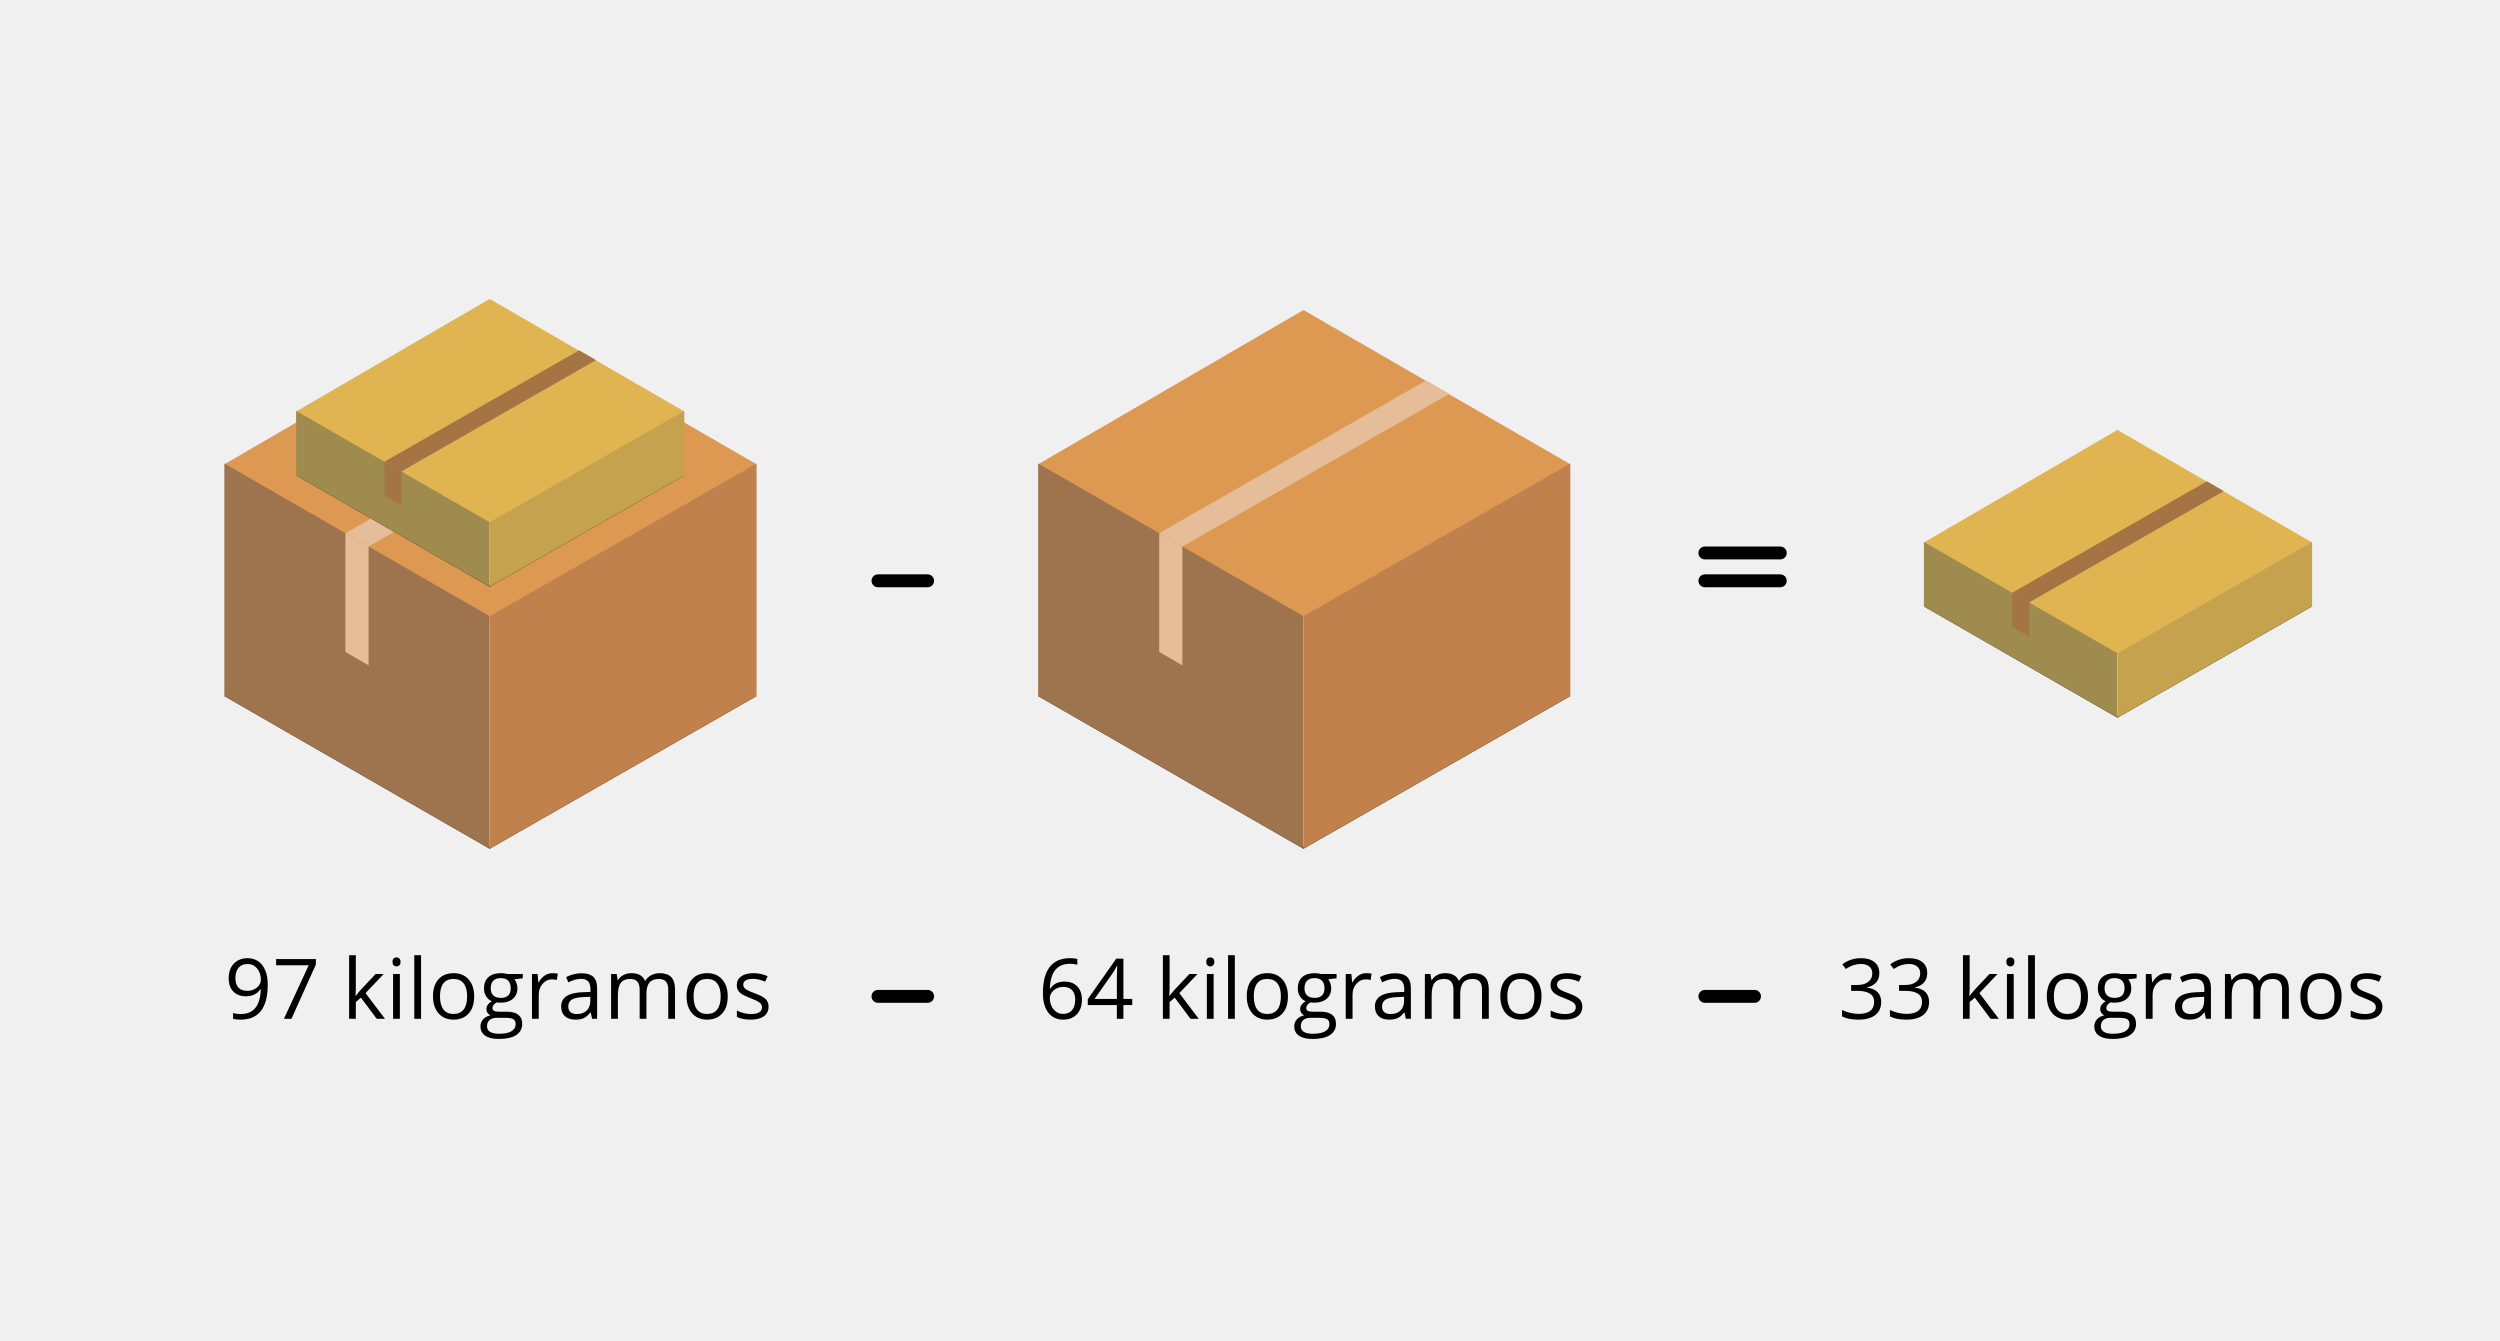
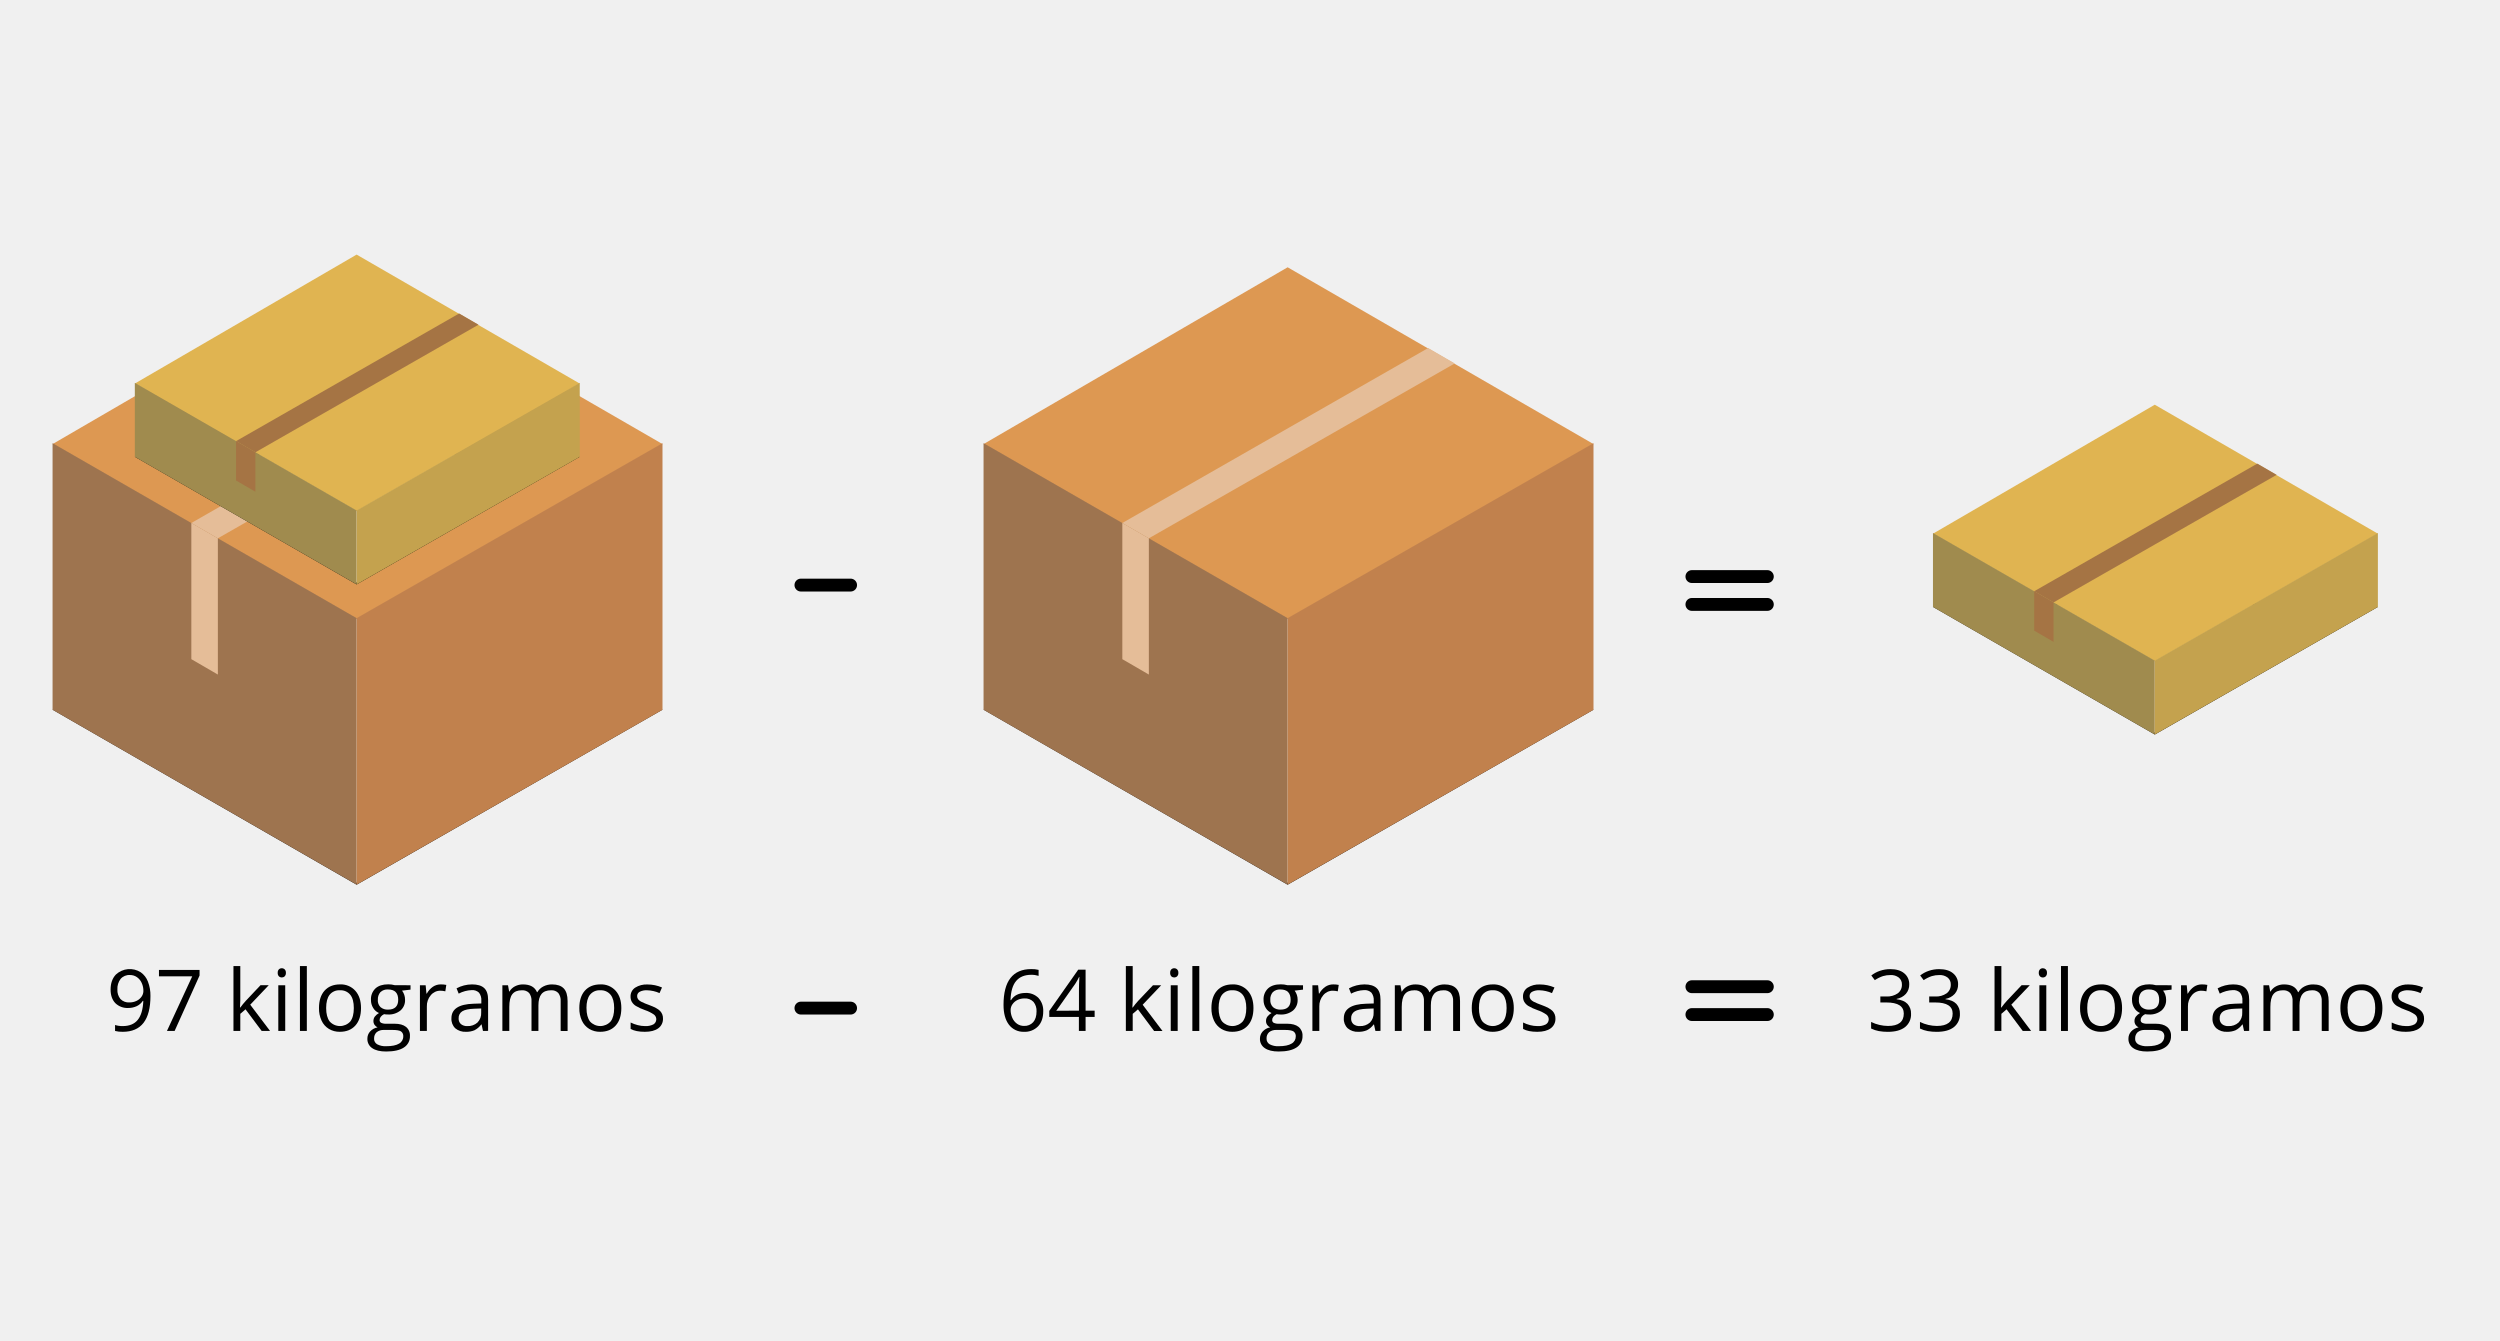
<svg xmlns="http://www.w3.org/2000/svg" id="Layer_2" data-name="Layer 2" viewBox="0 0 1492 800">
  <defs>
-     <style>.cls-1{fill:#fff;}.cls-2{fill:#dd9852;}.cls-3{fill:#9e744f;}.cls-4{fill:#c1814d;}.cls-5{fill:#e5bd98;}.cls-6{fill:#e0b451;}.cls-7{fill:#a08b4e;}.cls-8{fill:#c4a24e;}.cls-9{fill:#a57444;}.cls-10{font-size:50px;font-family:OpenSans-Regular, Open Sans;}</style>
+     <style>.cls-1{fill:#fff;}.cls-2{fill:#dd9852;}.cls-3{fill:#9e744f;}.cls-4{fill:#c1814d;}.cls-5{fill:#e5bd98;}.cls-6{fill:#e0b451;}.cls-7{fill:#a08b4e;}.cls-8{fill:#c4a24e;}.cls-9{fill:#a57444;}</style>
  </defs>
-   <polygon class="cls-1" points="134.9 415.41 295.96 325.44 450.51 415.4 292.23 505.94 134.9 415.41" />
-   <path d="M296,326l153.56,89.37-157.27,90L135.92,415.41,296,326m0-1.15L133.89,415.4l158.34,91.12L451.51,415.4,296,324.87Z" />
-   <polygon class="cls-2" points="451.51 277.08 292.23 368.2 133.89 277.08 292.23 185.02 451.51 277.08" />
-   <polygon class="cls-3" points="292.23 506.52 133.89 415.45 133.89 276.61 292.23 367.73 292.23 506.52" />
-   <polygon class="cls-4" points="292.23 506.52 451.51 415.45 451.51 276.61 292.23 367.73 292.23 506.52" />
-   <polygon class="cls-5" points="219.97 326.16 379.24 235.09 365.43 227.06 206.15 318.18 219.97 326.16" />
-   <polygon class="cls-5" points="219.97 326.16 219.97 397.11 206.15 389.09 206.15 318.18 219.97 326.16" />
-   <polygon class="cls-1" points="178.51 284.15 294.96 280.92 406.61 284.15 292.23 349.58 178.51 284.15" />
-   <path d="M294.94,281.42l109.88,3.17L292.23,349,180.29,284.6l114.65-3.18m0-1L176.72,283.7l115.5,66.46L408.41,283.7l-113.47-3.28Z" />
-   <polygon class="cls-6" points="408.4 245.56 292.23 312.03 176.72 245.56 292.23 178.41 408.4 245.56" />
-   <polygon class="cls-7" points="292.23 350.16 176.72 283.73 176.72 245.22 292.23 311.68 292.23 350.16" />
-   <polygon class="cls-8" points="292.23 350.16 408.4 283.73 408.4 245.22 292.23 311.68 292.23 350.16" />
-   <polygon class="cls-9" points="239.51 281.36 355.69 214.93 345.61 209.08 229.43 275.54 239.51 281.36" />
-   <polygon class="cls-9" points="239.51 281.36 239.51 301.92 229.43 296.06 229.43 275.54 239.51 281.36" />
-   <polygon class="cls-1" points="620.57 415.41 781.62 325.44 936.17 415.4 777.9 505.94 620.57 415.41" />
-   <path d="M781.62,326l153.55,89.37-157.27,90L621.58,415.41l160-89.39m0-1.15L619.55,415.4,777.9,506.52,937.17,415.4,781.63,324.87Z" />
-   <polygon class="cls-2" points="937.17 277.08 777.9 368.2 619.55 277.08 777.9 185.02 937.17 277.08" />
-   <polygon class="cls-3" points="777.9 506.52 619.55 415.45 619.55 276.61 777.9 367.73 777.9 506.52" />
-   <polygon class="cls-4" points="777.9 506.52 937.17 415.45 937.17 276.61 777.9 367.73 777.9 506.52" />
-   <polygon class="cls-5" points="705.64 326.16 864.91 235.09 851.09 227.06 691.82 318.18 705.64 326.16" />
-   <polygon class="cls-5" points="705.64 326.16 705.64 397.11 691.82 389.09 691.82 318.18 705.64 326.16" />
-   <polygon class="cls-1" points="1149.97 362.33 1266.42 359.1 1378.08 362.32 1263.69 427.76 1149.97 362.33" />
-   <path d="M1266.41,359.6l109.88,3.17-112.6,64.42-111.93-64.41,114.65-3.18m0-1-118.22,3.28,115.5,66.46,116.18-66.46-113.46-3.28Z" />
-   <polygon class="cls-6" points="1379.87 323.74 1263.69 390.21 1148.19 323.74 1263.69 256.59 1379.87 323.74" />
-   <polygon class="cls-7" points="1263.69 428.34 1148.19 361.91 1148.19 323.4 1263.69 389.86 1263.69 428.34" />
-   <polygon class="cls-8" points="1263.69 428.34 1379.87 361.91 1379.87 323.4 1263.69 389.86 1263.69 428.34" />
-   <polygon class="cls-9" points="1210.98 359.54 1327.16 293.11 1317.08 287.25 1200.9 353.72 1210.98 359.54" />
-   <polygon class="cls-9" points="1210.98 359.54 1210.98 380.09 1200.9 374.24 1200.9 353.72 1210.98 359.54" />
-   <text class="cls-10" transform="translate(133.89 608.04)">97 kilogramos</text>
-   <text class="cls-10" transform="translate(619.55 608.04)">64 kilogramos</text>
-   <text class="cls-10" transform="translate(1097.03 608.04)">33 kilogramos</text>
-   <rect x="520.13" y="342.78" width="37.33" height="7.7" rx="3.85" ry="3.85" />
-   <rect x="520.13" y="590.78" width="37.33" height="7.7" rx="3.85" ry="3.85" />
-   <rect x="1013.62" y="342.78" width="52.7" height="7.7" rx="3.85" ry="3.85" />
-   <rect x="1013.62" y="590.78" width="37.33" height="7.7" rx="3.85" ry="3.85" />
-   <rect x="1013.62" y="326.16" width="52.7" height="7.7" rx="3.85" ry="3.85" />
+   <polygon class="cls-1" points="32.38 423.55 217.11 320.36 394.38 423.54 212.85 527.4 32.38 423.55" />
+   <path d="M217.11,320.94l176.27,102.6L212.85,526.82,33.4,423.56,217.11,320.94m0-1.15L31.37,423.54,212.84,528,395.38,423.54,217.12,319.79Z" />
+   <polygon class="cls-2" points="395.38 265.02 212.84 369.45 31.37 265.02 212.84 159.51 395.38 265.02" />
+   <polygon class="cls-3" points="212.84 527.97 31.37 423.6 31.37 264.48 212.84 368.91 212.84 527.97" />
+   <polygon class="cls-4" points="212.84 527.97 395.38 423.6 395.38 264.48 212.84 368.91 212.84 527.97" />
+   <polygon class="cls-5" points="130.02 321.26 312.56 216.89 296.73 207.69 114.19 312.12 130.02 321.26" />
+   <polygon class="cls-5" points="130.02 321.26 130.02 402.58 114.19 393.39 114.19 312.12 130.02 321.26" />
+   <polygon class="cls-1" points="82.24 273.05 215.97 269.35 344.2 273.05 212.84 348.2 82.24 273.05" />
+   <path d="M216,269.85l126.46,3.65L212.84,347.62,84,273.5,216,269.85m0-1L80.46,272.6l132.37,76.18L346,272.6l-130-3.75Z" />
+   <polygon class="cls-6" points="345.99 228.9 212.83 305.07 80.46 228.9 212.83 151.94 345.99 228.9" />
+   <polygon class="cls-7" points="212.83 348.78 80.46 272.64 80.46 228.5 212.83 304.68 212.83 348.78" />
+   <polygon class="cls-8" points="212.83 348.78 345.99 272.64 345.99 228.5 212.83 304.68 212.83 348.78" />
+   <polygon class="cls-9" points="152.42 269.93 285.57 193.79 274.02 187.08 140.87 263.26 152.42 269.93" />
+   <polygon class="cls-9" points="152.42 269.93 152.42 293.48 140.87 286.77 140.87 263.26 152.42 269.93" />
+   <polygon class="cls-1" points="588 423.55 772.73 320.36 950 423.54 768.46 527.4 588 423.55" />
+   <path d="M772.72,320.94,949,423.54,768.46,526.82,589,423.56,772.72,320.94m0-1.15L587,423.54,768.46,528,951,423.54,772.73,319.79Z" />
+   <polygon class="cls-2" points="951 265.02 768.46 369.45 586.98 265.02 768.46 159.51 951 265.02" />
+   <polygon class="cls-3" points="768.46 527.97 586.98 423.6 586.98 264.48 768.46 368.91 768.46 527.97" />
+   <polygon class="cls-4" points="768.46 527.97 951 423.6 951 264.48 768.46 368.91 768.46 527.97" />
+   <polygon class="cls-5" points="685.64 321.26 868.18 216.89 852.34 207.69 669.8 312.12 685.64 321.26" />
+   <polygon class="cls-5" points="685.64 321.26 685.64 402.58 669.8 393.39 669.8 312.12 685.64 321.26" />
+   <polygon class="cls-1" points="1155.37 362.65 1289.09 358.94 1417.33 362.65 1285.96 437.8 1155.37 362.65" />
+   <path d="M1289.08,359.45l126.45,3.65L1286,437.22l-128.8-74.12,131.92-3.65m0-1-135.49,3.76L1286,438.37l133.16-76.17-130-3.76Z" />
+   <polygon class="cls-6" points="1419.12 318.5 1285.96 394.67 1153.59 318.5 1285.96 241.53 1419.12 318.5" />
+   <polygon class="cls-7" points="1285.96 438.37 1153.59 362.24 1153.59 318.1 1285.96 394.28 1285.96 438.37" />
+   <polygon class="cls-8" points="1285.96 438.37 1419.12 362.24 1419.12 318.1 1285.96 394.28 1285.96 438.37" />
+   <polygon class="cls-9" points="1225.55 359.52 1358.7 283.39 1347.15 276.68 1214 352.85 1225.55 359.52" />
+   <polygon class="cls-9" points="1225.55 359.52 1225.55 383.08 1214 376.37 1214 352.85 1225.55 359.52" />
+   <path d="M89.79,594.41q0,21.38-16.54,21.37a16.92,16.92,0,0,1-4.58-.5v-3.56a14.7,14.7,0,0,0,4.53.65q6,0,9-3.7t3.33-11.34h-.3a9,9,0,0,1-3.64,3.15,11.7,11.7,0,0,1-5.1,1.08,10.25,10.25,0,0,1-7.67-2.89C67,596.75,66,594.06,66,590.6q0-5.67,3.17-9A12.13,12.13,0,0,1,84,580.26a12,12,0,0,1,4.28,5.55A22.73,22.73,0,0,1,89.79,594.41ZM77.54,581.89A6.82,6.82,0,0,0,72,584.18a9.58,9.58,0,0,0-1.94,6.37,8.31,8.31,0,0,0,1.79,5.64,6.88,6.88,0,0,0,5.46,2.06,9.51,9.51,0,0,0,4.17-.92,7.6,7.6,0,0,0,3-2.52,5.8,5.8,0,0,0,1.1-3.34,11.29,11.29,0,0,0-1-4.83,8.4,8.4,0,0,0-2.85-3.48A7.15,7.15,0,0,0,77.54,581.89Z" />
+   <path d="M99.63,615.28l15.09-32.6H94.87v-3.81H119.1v3.32l-14.89,33.09Z" />
+   <path d="M143.4,601.31a50.51,50.51,0,0,1,3.27-4l8.81-9.34h4.91l-11.06,11.63,11.83,15.66h-5l-9.63-12.9-3.12,2.69v10.21h-4.08V576.53h4.08v20.55c0,.91-.06,2.32-.19,4.23Z" />
+   <path d="M165.74,580.59a2.74,2.74,0,0,1,.7-2.08,2.43,2.43,0,0,1,1.74-.66,2.46,2.46,0,0,1,1.72.67,2.71,2.71,0,0,1,.72,2.07,2.75,2.75,0,0,1-.72,2.08,2.51,2.51,0,0,1-3.46,0A2.78,2.78,0,0,1,165.74,580.59Zm4.48,34.69h-4.13V588h4.13Z" />
+   <path d="M183.12,615.28H179V576.53h4.13Z" />
+   <path d="M215.45,601.61q0,6.67-3.37,10.42t-9.28,3.75a12.26,12.26,0,0,1-6.5-1.72,11.27,11.27,0,0,1-4.38-4.93,17,17,0,0,1-1.55-7.52q0-6.68,3.34-10.4t9.26-3.72a11.54,11.54,0,0,1,9.1,3.81Q215.45,595.11,215.45,601.61Zm-20.8,0c0,3.49.7,6.14,2.1,8a8.29,8.29,0,0,0,12.31,0q2.1-2.73,2.1-8t-2.1-7.91a7.38,7.38,0,0,0-6.21-2.7,7.28,7.28,0,0,0-6.13,2.67Q194.65,596.33,194.65,601.61Z" />
+   <path d="M245,588v2.61l-5.05.6a8.95,8.95,0,0,1,1.79,5.45,8,8,0,0,1-2.74,6.4,11,11,0,0,1-7.52,2.39,12.79,12.79,0,0,1-2.29-.19q-2.64,1.39-2.64,3.51a1.76,1.76,0,0,0,.92,1.65,6.67,6.67,0,0,0,3.16.54h4.83q4.44,0,6.81,1.87a6.46,6.46,0,0,1,2.38,5.42,7.74,7.74,0,0,1-3.63,6.91q-3.65,2.39-10.61,2.38-5.35,0-8.26-2a6.44,6.44,0,0,1-2.9-5.63,6.27,6.27,0,0,1,1.6-4.3,8,8,0,0,1,4.48-2.47,4.43,4.43,0,0,1-1.76-1.47,3.91,3.91,0,0,1-.71-2.32,4.41,4.41,0,0,1,.8-2.61,8.34,8.34,0,0,1,2.52-2.17,7.31,7.31,0,0,1-3.45-3,8.71,8.71,0,0,1-1.34-4.78,8.84,8.84,0,0,1,2.69-6.91q2.7-2.43,7.62-2.43a13.89,13.89,0,0,1,3.86.5Zm-21.76,31.87a3.7,3.7,0,0,0,1.86,3.36,10.26,10.26,0,0,0,5.36,1.15q5.2,0,7.71-1.56a4.77,4.77,0,0,0,2.5-4.22,3.33,3.33,0,0,0-1.37-3.07c-.91-.58-2.63-.86-5.16-.86h-4.95a6.58,6.58,0,0,0-4.39,1.34A4.83,4.83,0,0,0,223.27,619.86Zm2.24-23.13a5.55,5.55,0,0,0,1.62,4.33,6.45,6.45,0,0,0,4.5,1.47c4,0,6.05-2,6.05-5.88q0-6.15-6.12-6.15a6.08,6.08,0,0,0-4.48,1.57A6.31,6.31,0,0,0,225.51,596.73Z" />
+   <path d="M263.08,587.49a16.19,16.19,0,0,1,3.27.3l-.58,3.83a13.88,13.88,0,0,0-3-.37,7.29,7.29,0,0,0-5.67,2.69,9.8,9.8,0,0,0-2.35,6.7v14.64h-4.14V588h3.42l.47,5h.2a12.07,12.07,0,0,1,3.66-4.11A8.27,8.27,0,0,1,263.08,587.49Z" />
+   <path d="M288.24,615.28l-.82-3.88h-.2a11.54,11.54,0,0,1-4.08,3.47,12.31,12.31,0,0,1-5.06.91,9.16,9.16,0,0,1-6.37-2.09,7.66,7.66,0,0,1-2.3-6q0-8.28,13.22-8.67l4.63-.15v-1.69a7,7,0,0,0-1.38-4.75,5.68,5.68,0,0,0-4.42-1.53,18.12,18.12,0,0,0-7.72,2.09l-1.27-3.16a19.82,19.82,0,0,1,4.42-1.72,19.43,19.43,0,0,1,4.82-.62q4.89,0,7.24,2.17c1.56,1.44,2.35,3.76,2.35,6.94v18.63Zm-9.34-2.91a8.39,8.39,0,0,0,6.06-2.12,7.84,7.84,0,0,0,2.21-5.93v-2.46L283,602q-4.92.18-7.11,1.53a4.64,4.64,0,0,0-2.18,4.22,4.29,4.29,0,0,0,1.36,3.42A5.63,5.63,0,0,0,278.9,612.37Z" />
+   <path d="M334.6,615.28V597.52a7.37,7.37,0,0,0-1.39-4.89,5.42,5.42,0,0,0-4.33-1.63q-3.87,0-5.71,2.22c-1.22,1.47-1.84,3.75-1.84,6.82v15.24H317.2V597.52a7.37,7.37,0,0,0-1.4-4.89,5.45,5.45,0,0,0-4.36-1.63c-2.59,0-4.48.78-5.69,2.33s-1.8,4.1-1.8,7.63v14.32h-4.13V588h3.36l.67,3.73h.2a8.19,8.19,0,0,1,3.3-3.11,10.05,10.05,0,0,1,4.77-1.12q6.39,0,8.36,4.63h.2a8.77,8.77,0,0,1,3.54-3.39,11,11,0,0,1,5.28-1.24q4.63,0,6.93,2.38t2.31,7.61v17.8Z" />
+   <path d="M370.81,601.61q0,6.67-3.36,10.42t-9.29,3.75a12.28,12.28,0,0,1-6.5-1.72,11.33,11.33,0,0,1-4.38-4.93,17.17,17.17,0,0,1-1.54-7.52q0-6.68,3.33-10.4c2.23-2.48,5.31-3.72,9.27-3.72a11.55,11.55,0,0,1,9.1,3.81Q370.82,595.11,370.81,601.61Zm-20.79,0c0,3.49.7,6.14,2.09,8a8.29,8.29,0,0,0,12.31,0q2.11-2.73,2.11-8t-2.11-7.91a7.38,7.38,0,0,0-6.21-2.7,7.26,7.26,0,0,0-6.12,2.67Q350,596.33,350,601.61Z" />
+   <path d="M395.67,607.84a6.85,6.85,0,0,1-2.84,5.87c-1.9,1.38-4.55,2.07-8,2.07q-5.43,0-8.47-1.72v-3.83a20.6,20.6,0,0,0,4.22,1.56,17.25,17.25,0,0,0,4.35.58,9.83,9.83,0,0,0,5-1,3.55,3.55,0,0,0,.36-5.87,21.59,21.59,0,0,0-5.39-2.68,29.2,29.2,0,0,1-5.42-2.48,7.28,7.28,0,0,1-2.39-2.4,6.31,6.31,0,0,1-.78-3.21,6.12,6.12,0,0,1,2.71-5.27,12.63,12.63,0,0,1,7.45-1.93,21.82,21.82,0,0,1,8.61,1.79l-1.47,3.36a19.94,19.94,0,0,0-7.44-1.69,8.58,8.58,0,0,0-4.43.92,2.85,2.85,0,0,0-1.5,2.54,3.12,3.12,0,0,0,.56,1.87,5.51,5.51,0,0,0,1.81,1.47,40.83,40.83,0,0,0,4.78,2c3.24,1.18,5.42,2.36,6.56,3.56A6.27,6.27,0,0,1,395.67,607.84Z" />
+   <path d="M598.9,599.72q0-10.74,4.17-16.05t12.34-5.32a16.7,16.7,0,0,1,4.43.47v3.57a14,14,0,0,0-4.38-.63q-5.87,0-9,3.65t-3.38,11.47h.3q2.73-4.29,8.66-4.28a10.19,10.19,0,0,1,7.74,3,11.18,11.18,0,0,1,2.82,8q0,5.68-3.1,8.93a11,11,0,0,1-8.38,3.25,10.77,10.77,0,0,1-9-4.25Q598.9,607.29,598.9,599.72Zm12.22,12.55a6.89,6.89,0,0,0,5.49-2.23c1.31-1.49,2-3.63,2-6.44a8.33,8.33,0,0,0-1.82-5.68,6.87,6.87,0,0,0-5.43-2.06,9.25,9.25,0,0,0-4.11.92,7.52,7.52,0,0,0-3,2.54,5.87,5.87,0,0,0-1.11,3.36,11.59,11.59,0,0,0,1,4.78A8.44,8.44,0,0,0,607,611,7,7,0,0,0,611.12,612.27Z" />
+   <path d="M653.28,606.91h-5.4v8.37h-4v-8.37H626.21V603.3l17.29-24.62h4.38v24.47h5.4Zm-9.36-3.76v-12.1q0-3.56.25-8H644a40.29,40.29,0,0,1-2.24,4l-11.38,16.18Z" />
+   <path d="M676,601.31a47.82,47.82,0,0,1,3.26-4L688.1,588H693l-11.06,11.63,11.83,15.66h-5l-9.64-12.9L676,605.07v10.21h-4.09V576.53H676v20.55c0,.91-.07,2.32-.2,4.23Z" />
+   <path d="M698.36,580.59a2.77,2.77,0,0,1,.69-2.08,2.46,2.46,0,0,1,1.75-.66,2.42,2.42,0,0,1,1.71.68,2.64,2.64,0,0,1,.73,2.06,2.7,2.7,0,0,1-.73,2.08,2.51,2.51,0,0,1-3.46,0A2.81,2.81,0,0,1,698.36,580.59Zm4.48,34.69H698.7V588h4.14Z" />
+   <path d="M715.74,615.28H711.6V576.53h4.14Z" />
+   <path d="M748.06,601.61q0,6.67-3.36,10.42t-9.29,3.75a12.26,12.26,0,0,1-6.5-1.72,11.33,11.33,0,0,1-4.38-4.93,17.17,17.17,0,0,1-1.55-7.52q0-6.68,3.34-10.4t9.26-3.72a11.56,11.56,0,0,1,9.11,3.81Q748.07,595.11,748.06,601.61Zm-20.79,0c0,3.49.69,6.14,2.09,8a8.29,8.29,0,0,0,12.31,0q2.12-2.73,2.11-8c0-3.47-.7-6.1-2.11-7.91a7.38,7.38,0,0,0-6.21-2.7,7.28,7.28,0,0,0-6.13,2.67Q727.28,596.33,727.27,601.61Z" />
+   <path d="M777.64,588v2.61l-5,.6a8.95,8.95,0,0,1,1.79,5.45,8.08,8.08,0,0,1-2.74,6.41,11.05,11.05,0,0,1-7.52,2.39,12.76,12.76,0,0,1-2.29-.2q-2.64,1.39-2.64,3.51a1.78,1.78,0,0,0,.92,1.65,6.72,6.72,0,0,0,3.17.54h4.83q4.42,0,6.81,1.87a6.48,6.48,0,0,1,2.37,5.42,7.76,7.76,0,0,1-3.63,6.92q-3.63,2.37-10.61,2.37-5.35,0-8.25-2a6.43,6.43,0,0,1-2.91-5.63,6.31,6.31,0,0,1,1.6-4.3,8,8,0,0,1,4.48-2.47,4.26,4.26,0,0,1-1.75-1.47,3.84,3.84,0,0,1-.71-2.31,4.41,4.41,0,0,1,.79-2.62,8.34,8.34,0,0,1,2.52-2.17,7.4,7.4,0,0,1-3.45-3,8.68,8.68,0,0,1-1.33-4.78,8.81,8.81,0,0,1,2.69-6.91q2.68-2.43,7.62-2.43a14,14,0,0,1,3.86.5Zm-21.76,31.87a3.71,3.71,0,0,0,1.87,3.37,10.33,10.33,0,0,0,5.35,1.14q5.21,0,7.71-1.56a4.75,4.75,0,0,0,2.5-4.22,3.34,3.34,0,0,0-1.37-3.07c-.91-.57-2.63-.86-5.15-.86h-5a6.55,6.55,0,0,0-4.38,1.34A4.81,4.81,0,0,0,755.88,619.86Zm2.24-23.13a5.55,5.55,0,0,0,1.62,4.33,6.46,6.46,0,0,0,4.51,1.47q6,0,6-5.88,0-6.15-6.13-6.15a6.09,6.09,0,0,0-4.48,1.57A6.31,6.31,0,0,0,758.12,596.73Z" />
+   <path d="M795.7,587.49a16.08,16.08,0,0,1,3.26.3l-.57,3.83a14.72,14.72,0,0,0-3-.37,7.29,7.29,0,0,0-5.67,2.69,9.85,9.85,0,0,0-2.35,6.7v14.64h-4.13V588h3.41l.47,5h.2a11.94,11.94,0,0,1,3.66-4.1A8.21,8.21,0,0,1,795.7,587.49Z" />
+   <path d="M820.85,615.28,820,611.4h-.2a11.42,11.42,0,0,1-4.07,3.47,12.39,12.39,0,0,1-5.07.91,9.11,9.11,0,0,1-6.36-2.09,7.63,7.63,0,0,1-2.31-6q0-8.26,13.23-8.67l4.63-.15v-1.69a7,7,0,0,0-1.38-4.75,5.69,5.69,0,0,0-4.42-1.53,18,18,0,0,0-7.72,2.09l-1.27-3.16a19.79,19.79,0,0,1,9.24-2.34q4.88,0,7.23,2.17c1.57,1.44,2.35,3.76,2.35,6.94v18.63Zm-9.34-2.91a8.42,8.42,0,0,0,6.07-2.12,7.87,7.87,0,0,0,2.2-5.93v-2.46l-4.13.17q-4.93.18-7.11,1.53a4.62,4.62,0,0,0-2.18,4.23,4.27,4.27,0,0,0,1.35,3.41A5.65,5.65,0,0,0,811.51,612.37Z" />
+   <path d="M867.22,615.28V597.53a7.38,7.38,0,0,0-1.4-4.9,5.41,5.41,0,0,0-4.33-1.63q-3.86,0-5.7,2.22T853.94,600v15.24h-4.13V597.53a7.38,7.38,0,0,0-1.39-4.9,5.46,5.46,0,0,0-4.36-1.63q-3.88,0-5.69,2.33c-1.21,1.55-1.81,4.1-1.81,7.63v14.32h-4.13V588h3.36l.67,3.73h.2a8.19,8.19,0,0,1,3.3-3.11,10.05,10.05,0,0,1,4.77-1.12q6.4,0,8.37,4.63h.2a8.66,8.66,0,0,1,3.53-3.38,11,11,0,0,1,5.28-1.25q4.64,0,6.94,2.38t2.3,7.61v17.8Z" />
+   <path d="M903.43,601.61q0,6.67-3.37,10.42t-9.28,3.75a12.23,12.23,0,0,1-6.5-1.72,11.29,11.29,0,0,1-4.39-4.93,17.17,17.17,0,0,1-1.54-7.52q0-6.68,3.34-10.4t9.26-3.72a11.54,11.54,0,0,1,9.1,3.81Q903.43,595.11,903.43,601.61Zm-20.8,0c0,3.49.7,6.14,2.09,8a8.3,8.3,0,0,0,12.32,0q2.1-2.73,2.1-8c0-3.47-.7-6.1-2.1-7.91a7.41,7.41,0,0,0-6.21-2.7,7.28,7.28,0,0,0-6.13,2.67Q882.63,596.33,882.63,601.61Z" />
+   <path d="M928.28,607.84a6.82,6.82,0,0,1-2.84,5.87q-2.84,2.07-8,2.07-5.43,0-8.47-1.72v-3.83a21.31,21.31,0,0,0,4.23,1.57,17.68,17.68,0,0,0,4.34.57,9.83,9.83,0,0,0,5-1,3.55,3.55,0,0,0,.36-5.87,21.59,21.59,0,0,0-5.39-2.68,29.52,29.52,0,0,1-5.42-2.48,7.38,7.38,0,0,1-2.39-2.4,6.31,6.31,0,0,1-.78-3.21,6.12,6.12,0,0,1,2.71-5.27,12.65,12.65,0,0,1,7.45-1.93,21.9,21.9,0,0,1,8.62,1.79l-1.47,3.37a19.78,19.78,0,0,0-7.45-1.7,8.58,8.58,0,0,0-4.43.92,2.85,2.85,0,0,0-1.5,2.54,3.12,3.12,0,0,0,.56,1.87,5.5,5.5,0,0,0,1.81,1.47,39.12,39.12,0,0,0,4.78,2c3.24,1.18,5.43,2.36,6.56,3.56A6.27,6.27,0,0,1,928.28,607.84Z" />
+   <path d="M1139.43,587.44a8.26,8.26,0,0,1-2,5.7,9.78,9.78,0,0,1-5.54,3v.2q4.38.54,6.5,2.78a8.24,8.24,0,0,1,2.12,5.88,9.56,9.56,0,0,1-3.61,8q-3.62,2.81-10.26,2.8a29.89,29.89,0,0,1-5.3-.44,18.06,18.06,0,0,1-4.66-1.53v-3.93a22.64,22.64,0,0,0,5,1.78,23.19,23.19,0,0,0,5.07.61q9.43,0,9.43-7.4,0-6.61-10.4-6.62h-3.59v-3.56h3.63a11,11,0,0,0,6.75-1.88,6.19,6.19,0,0,0,2.49-5.22,5.13,5.13,0,0,0-1.83-4.18,7.48,7.48,0,0,0-5-1.52,15.37,15.37,0,0,0-4.51.64,20.29,20.29,0,0,0-4.83,2.4l-2.09-2.79a17.28,17.28,0,0,1,5.16-2.78,18.87,18.87,0,0,1,6.17-1q5.3,0,8.24,2.43A8.18,8.18,0,0,1,1139.43,587.44Z" />
+   <path d="M1168.59,587.44a8.26,8.26,0,0,1-2,5.7,9.78,9.78,0,0,1-5.54,3v.2q4.38.54,6.5,2.78a8.24,8.24,0,0,1,2.12,5.88,9.56,9.56,0,0,1-3.61,8q-3.61,2.81-10.26,2.8a29.69,29.69,0,0,1-5.29-.44,18,18,0,0,1-4.67-1.53v-3.93a22.64,22.64,0,0,0,5,1.78,23.19,23.19,0,0,0,5.07.61q9.43,0,9.43-7.4,0-6.61-10.4-6.62h-3.59v-3.56h3.64a10.94,10.94,0,0,0,6.74-1.88,6.19,6.19,0,0,0,2.49-5.22,5.13,5.13,0,0,0-1.83-4.18,7.48,7.48,0,0,0-5-1.52,15.37,15.37,0,0,0-4.51.64,20.29,20.29,0,0,0-4.83,2.4l-2.09-2.79a17.28,17.28,0,0,1,5.16-2.78,18.87,18.87,0,0,1,6.17-1q5.29,0,8.24,2.43A8.18,8.18,0,0,1,1168.59,587.44Z" />
+   <path d="M1194.41,601.31a50,50,0,0,1,3.26-4l8.82-9.34h4.9l-11.05,11.63,11.83,15.66h-5l-9.64-12.9-3.11,2.69v10.21h-4.08V576.53h4.08v20.55c0,.91-.07,2.32-.2,4.23Z" />
+   <path d="M1216.75,580.59a2.74,2.74,0,0,1,.7-2.08,2.42,2.42,0,0,1,1.74-.66,2.5,2.5,0,0,1,1.72.67,2.71,2.71,0,0,1,.72,2.07,2.75,2.75,0,0,1-.72,2.08,2.43,2.43,0,0,1-1.72.69,2.36,2.36,0,0,1-1.74-.69A2.78,2.78,0,0,1,1216.75,580.59Zm4.48,34.69h-4.13V588h4.13Z" />
+   <path d="M1234.13,615.28H1230V576.53h4.13Z" />
+   <path d="M1266.45,601.61q0,6.67-3.36,10.42t-9.29,3.75a12.28,12.28,0,0,1-6.5-1.72,11.33,11.33,0,0,1-4.38-4.93,17.17,17.17,0,0,1-1.54-7.52q0-6.68,3.33-10.4t9.27-3.72a11.55,11.55,0,0,1,9.1,3.81Q1266.46,595.11,1266.45,601.61Zm-20.79,0c0,3.49.7,6.14,2.09,8a8.3,8.3,0,0,0,12.32,0q2.1-2.73,2.1-8t-2.1-7.91a7.42,7.42,0,0,0-6.22-2.7,7.26,7.26,0,0,0-6.12,2.67Q1245.66,596.33,1245.66,601.61Z" />
+   <path d="M1296,588v2.61l-5.06.6a8.64,8.64,0,0,1,1.25,2.28,8.82,8.82,0,0,1,.55,3.17,8.07,8.07,0,0,1-2.74,6.4,11,11,0,0,1-7.52,2.39,12.9,12.9,0,0,1-2.3-.19q-2.64,1.39-2.64,3.51a1.77,1.77,0,0,0,.93,1.65,6.64,6.64,0,0,0,3.16.54h4.83q4.44,0,6.81,1.87a6.46,6.46,0,0,1,2.38,5.42,7.72,7.72,0,0,1-3.64,6.91q-3.63,2.39-10.61,2.38c-3.56,0-6.32-.66-8.25-2a6.44,6.44,0,0,1-2.9-5.63,6.31,6.31,0,0,1,1.59-4.3,8.07,8.07,0,0,1,4.48-2.47,4.41,4.41,0,0,1-1.75-1.47,3.91,3.91,0,0,1-.71-2.32,4.41,4.41,0,0,1,.8-2.61,8.41,8.41,0,0,1,2.51-2.17,7.4,7.4,0,0,1-3.45-3,8.71,8.71,0,0,1-1.33-4.78,8.84,8.84,0,0,1,2.69-6.91q2.69-2.43,7.62-2.43a13.94,13.94,0,0,1,3.86.5Zm-21.77,31.87a3.71,3.71,0,0,0,1.87,3.36,10.26,10.26,0,0,0,5.36,1.15q5.19,0,7.7-1.56a4.75,4.75,0,0,0,2.5-4.22,3.31,3.31,0,0,0-1.37-3.07c-.91-.58-2.63-.86-5.15-.86h-5a6.57,6.57,0,0,0-4.38,1.34A4.84,4.84,0,0,0,1274.27,619.86Zm2.24-23.13a5.55,5.55,0,0,0,1.62,4.33,6.46,6.46,0,0,0,4.51,1.47q6,0,6-5.88,0-6.15-6.12-6.15a6.1,6.1,0,0,0-4.49,1.57A6.36,6.36,0,0,0,1276.51,596.73Z" />
+   <path d="M1314.09,587.49a16.08,16.08,0,0,1,3.26.3l-.57,3.83a14,14,0,0,0-3-.37,7.27,7.27,0,0,0-5.66,2.69,9.81,9.81,0,0,0-2.36,6.7v14.64h-4.13V588h3.41l.48,5h.19a12.28,12.28,0,0,1,3.66-4.11A8.27,8.27,0,0,1,1314.09,587.49Z" />
+   <path d="M1339.24,615.28l-.82-3.88h-.2a11.52,11.52,0,0,1-4.07,3.47,12.33,12.33,0,0,1-5.07.91,9.15,9.15,0,0,1-6.36-2.09,7.62,7.62,0,0,1-2.3-6q0-8.28,13.22-8.67l4.63-.15v-1.69a7,7,0,0,0-1.38-4.75,5.68,5.68,0,0,0-4.42-1.53,18.08,18.08,0,0,0-7.72,2.09l-1.27-3.16a19.63,19.63,0,0,1,4.42-1.72,19.37,19.37,0,0,1,4.82-.62q4.88,0,7.23,2.17c1.57,1.44,2.36,3.76,2.36,6.94v18.63Zm-9.34-2.91a8.4,8.4,0,0,0,6.07-2.12,7.83,7.83,0,0,0,2.2-5.93v-2.46L1334,602q-4.93.18-7.11,1.53a4.64,4.64,0,0,0-2.18,4.22,4.25,4.25,0,0,0,1.36,3.42A5.62,5.62,0,0,0,1329.9,612.37Z" />
+   <path d="M1385.61,615.28V597.52a7.37,7.37,0,0,0-1.39-4.89,5.43,5.43,0,0,0-4.34-1.63q-3.86,0-5.7,2.22c-1.23,1.47-1.84,3.75-1.84,6.82v15.24h-4.13V597.52a7.37,7.37,0,0,0-1.4-4.89,5.45,5.45,0,0,0-4.36-1.63c-2.59,0-4.48.78-5.69,2.33s-1.8,4.1-1.8,7.63v14.32h-4.14V588h3.36l.68,3.73h.2a8.19,8.19,0,0,1,3.3-3.11,10.05,10.05,0,0,1,4.77-1.12q6.39,0,8.36,4.63h.2a8.65,8.65,0,0,1,3.54-3.39,11,11,0,0,1,5.28-1.24c3.08,0,5.4.79,6.93,2.38s2.31,4.12,2.31,7.61v17.8Z" />
+   <path d="M1421.82,601.61q0,6.67-3.36,10.42t-9.29,3.75a12.26,12.26,0,0,1-6.5-1.72,11.33,11.33,0,0,1-4.38-4.93,17.17,17.17,0,0,1-1.55-7.52q0-6.68,3.34-10.4t9.26-3.72a11.56,11.56,0,0,1,9.11,3.81Q1421.81,595.11,1421.82,601.61Zm-20.79,0c0,3.49.69,6.14,2.09,8a8.29,8.29,0,0,0,12.31,0c1.4-1.82,2.11-4.48,2.11-8s-.71-6.11-2.11-7.91a7.38,7.38,0,0,0-6.21-2.7,7.28,7.28,0,0,0-6.13,2.67C1401.71,595.44,1401,598.09,1401,601.61Z" />
+   <path d="M1446.67,607.84a6.82,6.82,0,0,1-2.84,5.87q-2.83,2.07-8,2.07-5.43,0-8.46-1.72v-3.83a20.6,20.6,0,0,0,4.22,1.56,17.24,17.24,0,0,0,4.34.58,9.83,9.83,0,0,0,5-1,3.54,3.54,0,0,0,.36-5.87,21.41,21.41,0,0,0-5.39-2.68,29,29,0,0,1-5.41-2.48,7.28,7.28,0,0,1-2.39-2.4,6.21,6.21,0,0,1-.79-3.21,6.13,6.13,0,0,1,2.72-5.27,12.61,12.61,0,0,1,7.44-1.93,21.9,21.9,0,0,1,8.62,1.79l-1.47,3.36a19.94,19.94,0,0,0-7.45-1.69,8.61,8.61,0,0,0-4.43.92,2.84,2.84,0,0,0-1.49,2.54,3,3,0,0,0,.56,1.87,5.46,5.46,0,0,0,1.8,1.47,41.63,41.63,0,0,0,4.78,2c3.24,1.18,5.43,2.36,6.57,3.56A6.3,6.3,0,0,1,1446.67,607.84Z" />
+   <rect x="474.15" y="345.33" width="37.33" height="7.7" rx="3.85" ry="3.85" />
+   <rect x="474.15" y="597.79" width="37.33" height="7.7" rx="3.85" ry="3.85" />
+   <rect x="1005.89" y="356.87" width="52.7" height="7.7" rx="3.85" ry="3.85" />
+   <rect x="1005.89" y="340.25" width="52.7" height="7.7" rx="3.85" ry="3.85" />
+   <rect x="1005.89" y="601.64" width="52.7" height="7.7" rx="3.85" ry="3.85" />
+   <rect x="1005.89" y="585.02" width="52.7" height="7.7" rx="3.85" ry="3.85" />
</svg>
